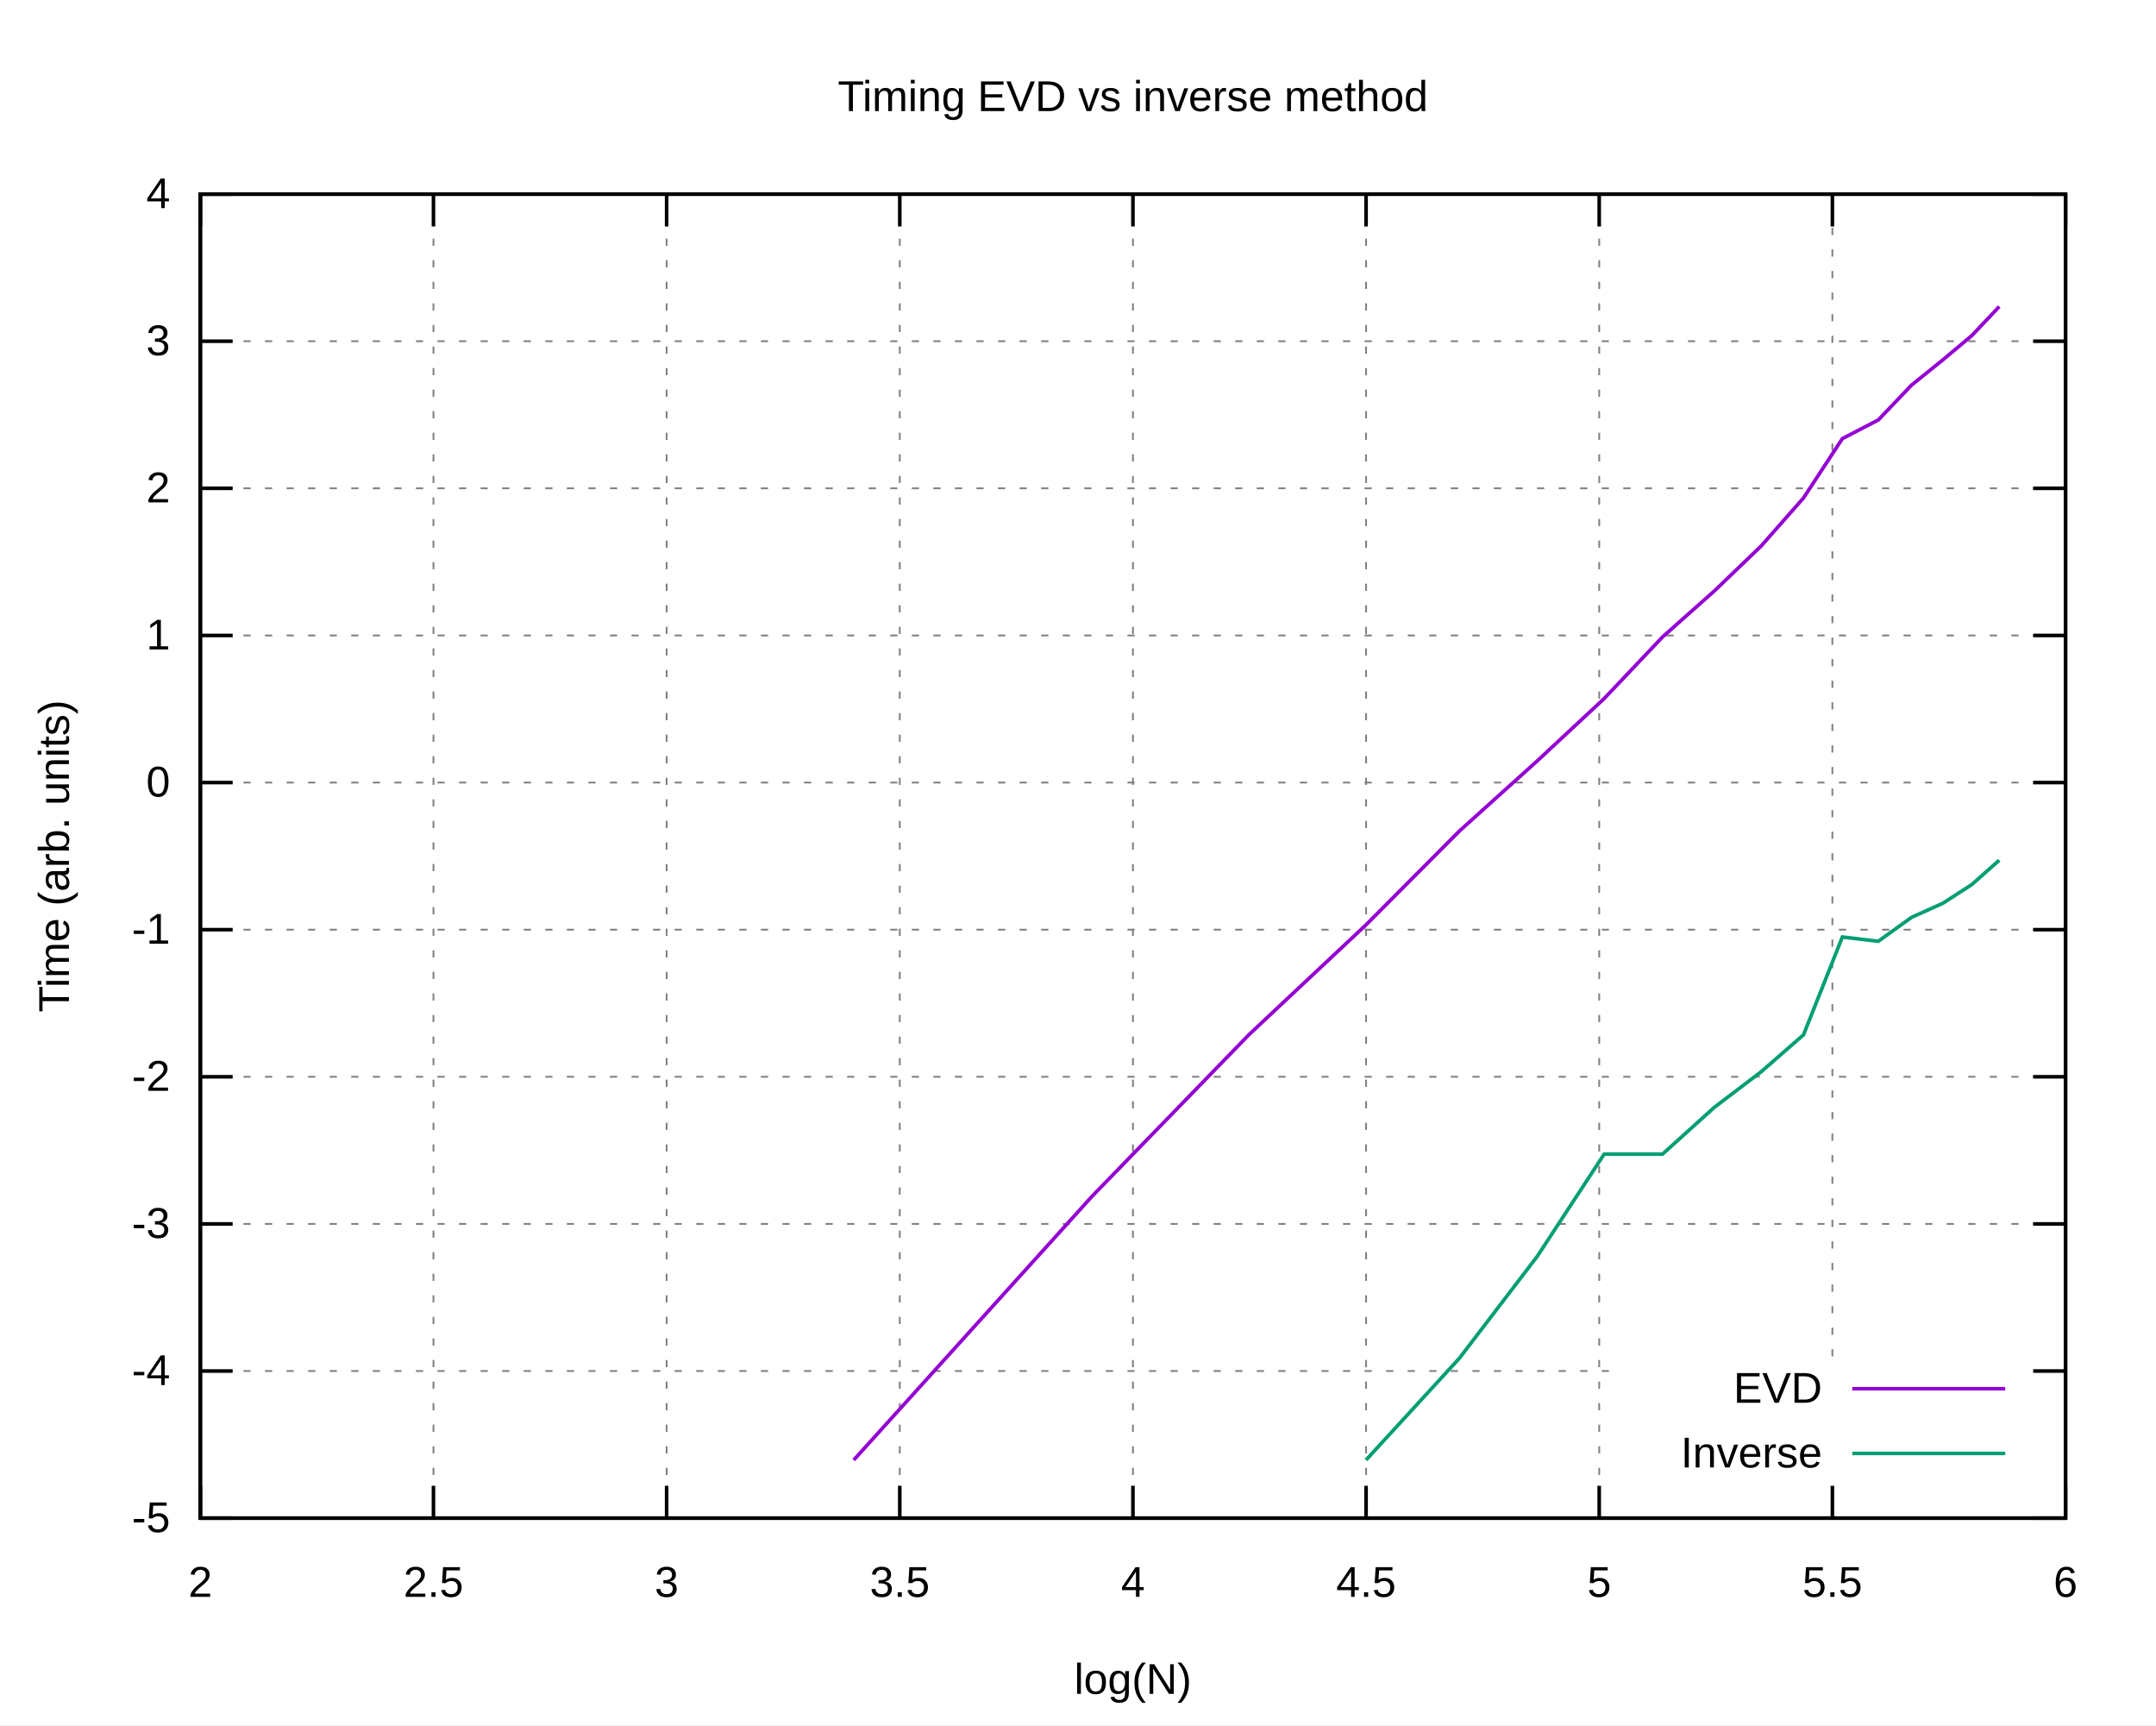
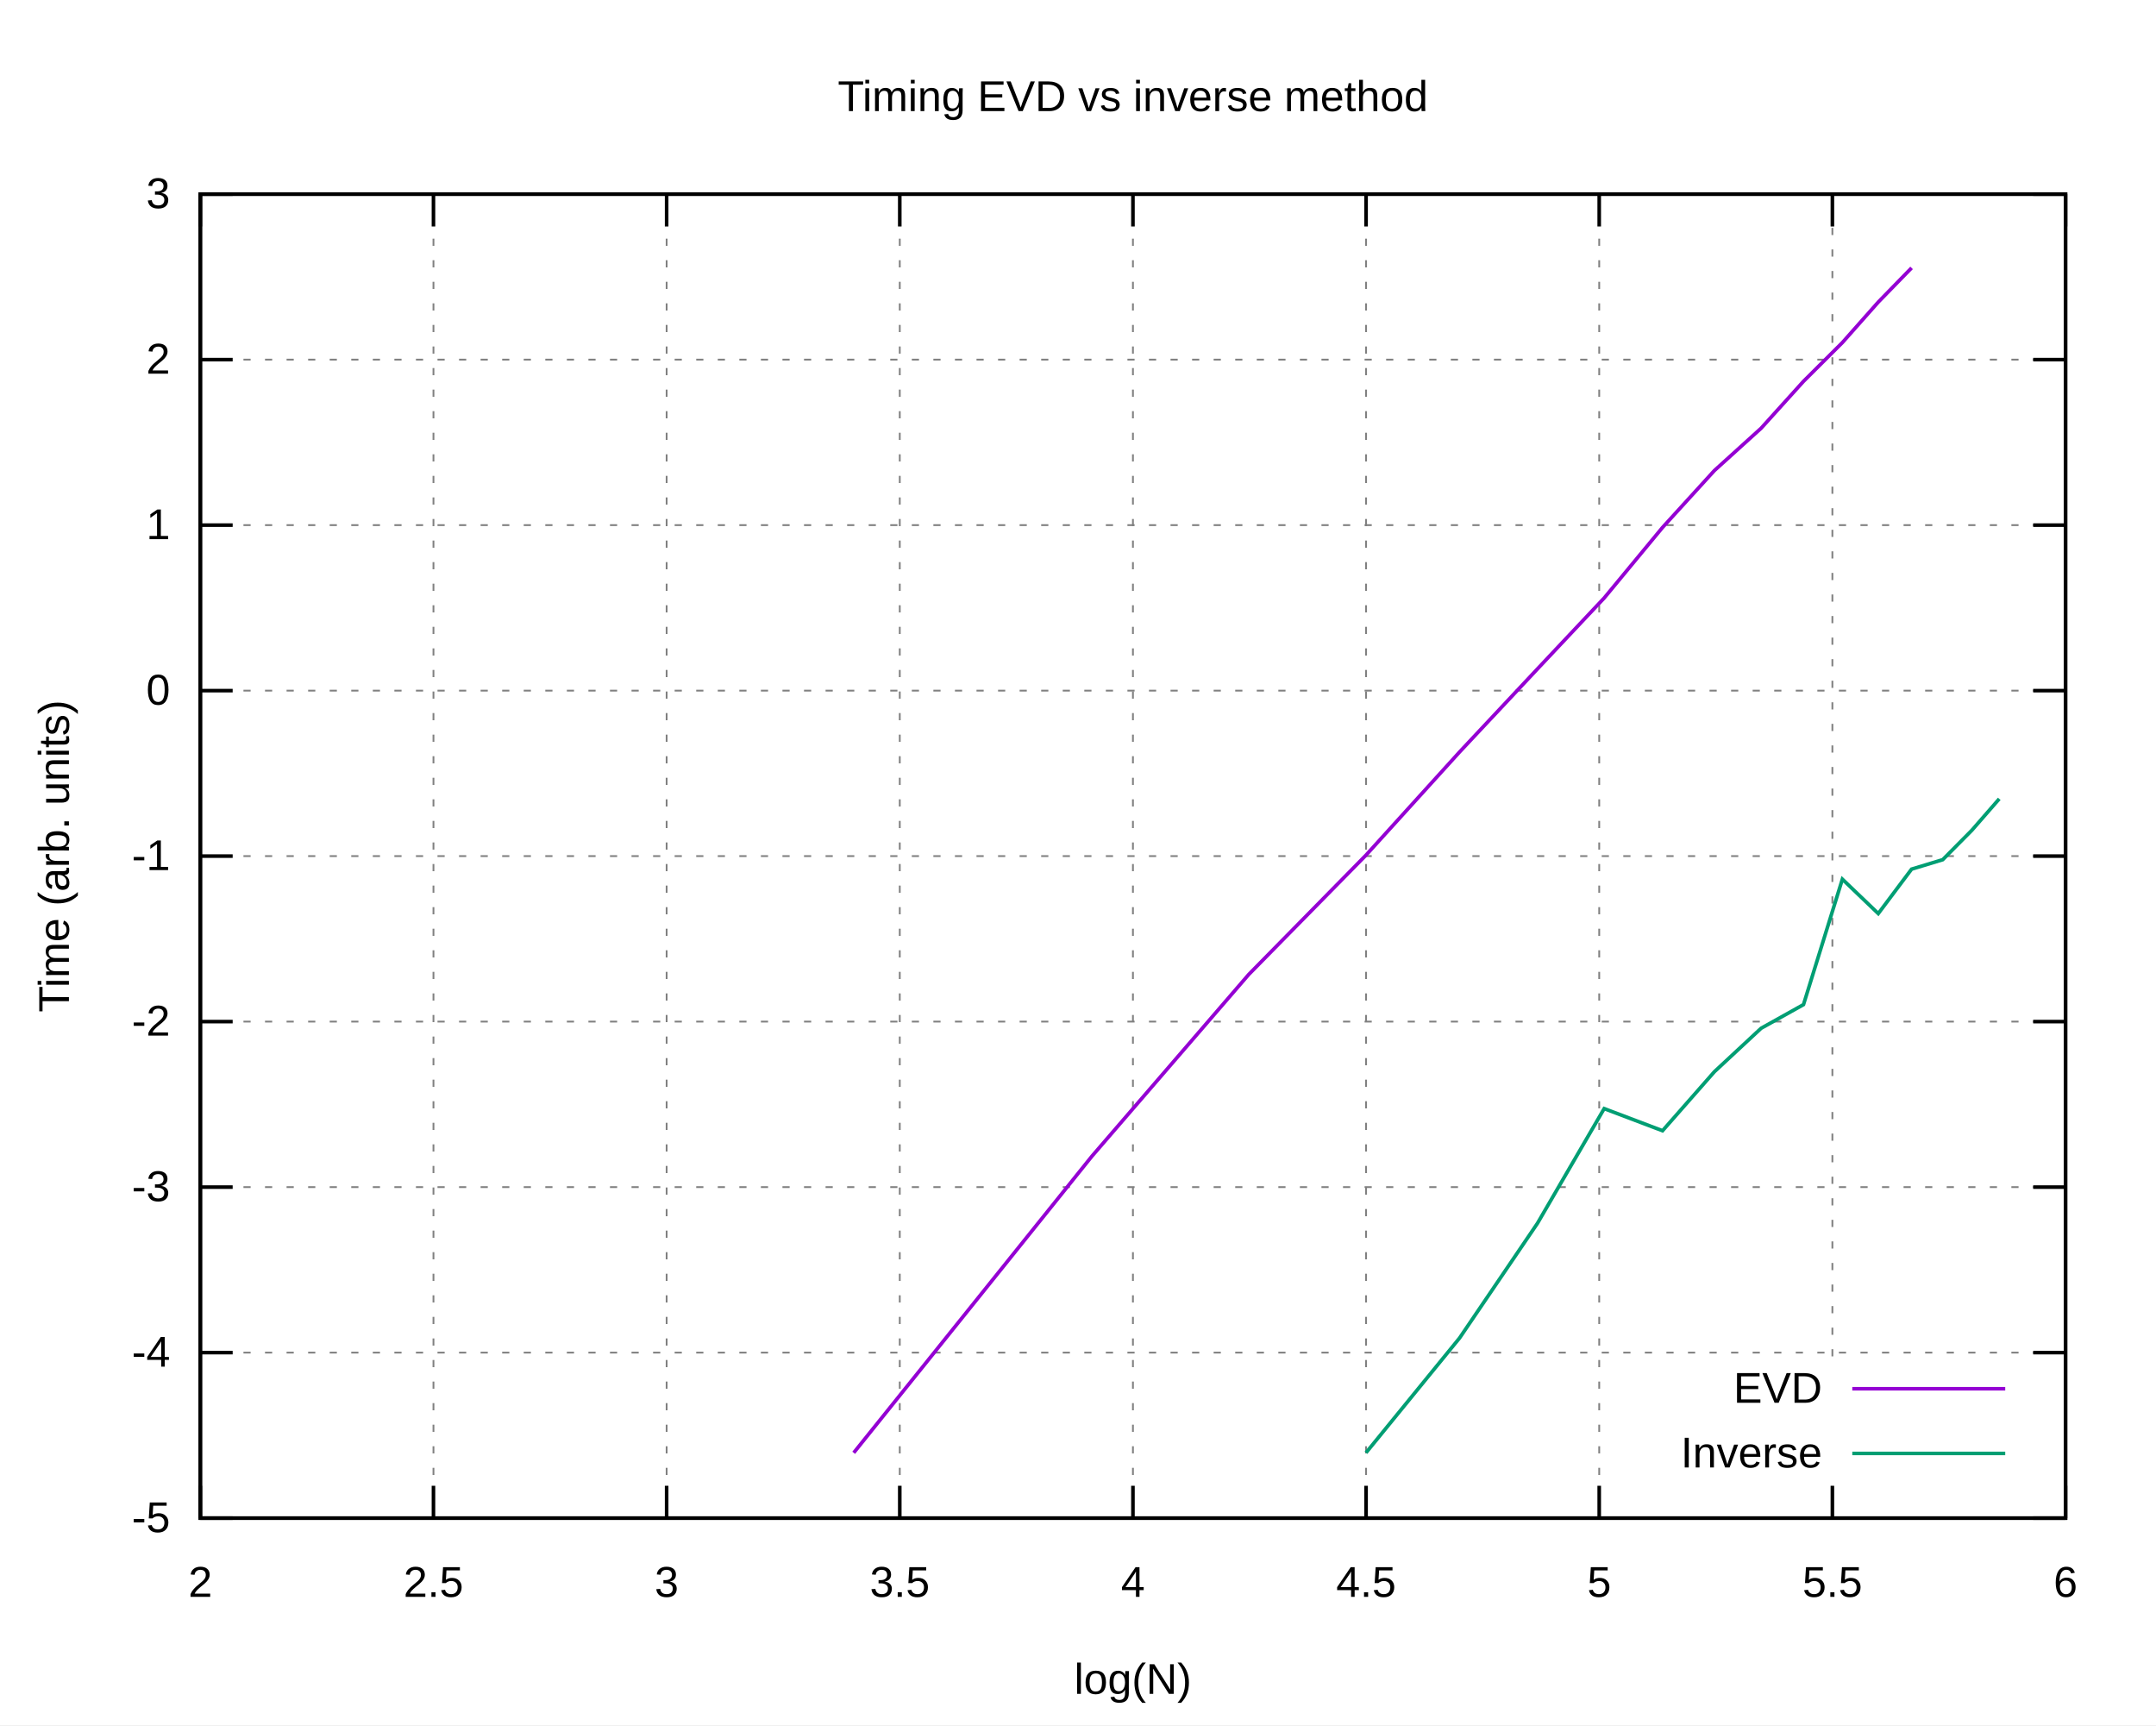
<svg xmlns="http://www.w3.org/2000/svg" xmlns:xlink="http://www.w3.org/1999/xlink" width="600" height="480" viewBox="0 0 600 480">
  <g id="gnuplot_canvas">
    <rect x="0" y="0" width="600" height="480" fill="#ffffff" />
    <defs>
      <circle id="gpDot" r="0.5" stroke-width="0.5" stroke="currentColor" />
      <path id="gpPt0" stroke-width="0.222" stroke="currentColor" d="M-1,0 h2 M0,-1 v2" />
      <path id="gpPt1" stroke-width="0.222" stroke="currentColor" d="M-1,-1 L1,1 M1,-1 L-1,1" />
      <path id="gpPt2" stroke-width="0.222" stroke="currentColor" d="M-1,0 L1,0 M0,-1 L0,1 M-1,-1 L1,1 M-1,1 L1,-1" />
      <rect id="gpPt3" stroke-width="0.222" stroke="currentColor" x="-1" y="-1" width="2" height="2" />
      <rect id="gpPt4" stroke-width="0.222" stroke="currentColor" fill="currentColor" x="-1" y="-1" width="2" height="2" />
      <circle id="gpPt5" stroke-width="0.222" stroke="currentColor" cx="0" cy="0" r="1" />
      <use xlink:href="#gpPt5" id="gpPt6" fill="currentColor" stroke="none" />
      <path id="gpPt7" stroke-width="0.222" stroke="currentColor" d="M0,-1.33 L-1.33,0.67 L1.33,0.67 z" />
      <use xlink:href="#gpPt7" id="gpPt8" fill="currentColor" stroke="none" />
      <use xlink:href="#gpPt7" id="gpPt9" stroke="currentColor" transform="rotate(180)" />
      <use xlink:href="#gpPt9" id="gpPt10" fill="currentColor" stroke="none" />
      <use xlink:href="#gpPt3" id="gpPt11" stroke="currentColor" transform="rotate(45)" />
      <use xlink:href="#gpPt11" id="gpPt12" fill="currentColor" stroke="none" />
      <path id="gpPt13" stroke-width="0.222" stroke="currentColor" d="M0,1.330 L1.265,0.411 L0.782,-1.067 L-0.782,-1.076 L-1.265,0.411 z" />
      <use xlink:href="#gpPt13" id="gpPt14" fill="currentColor" stroke="none" />
      <filter id="textbox" filterUnits="objectBoundingBox" x="0" y="0" height="1" width="1">
        <feFlood flood-color="#FFFFFF" flood-opacity="1" result="bgnd" />
        <feComposite in="SourceGraphic" in2="bgnd" operator="atop" />
      </filter>
      <filter id="greybox" filterUnits="objectBoundingBox" x="0" y="0" height="1" width="1">
        <feFlood flood-color="lightgrey" flood-opacity="1" result="grey" />
        <feComposite in="SourceGraphic" in2="grey" operator="atop" />
      </filter>
    </defs>
    <g fill="none" color="#FFFFFF" stroke="currentColor" stroke-width="1.00" stroke-linecap="butt" stroke-linejoin="miter">
</g>
    <g fill="none" color="black" stroke="currentColor" stroke-width="1.00" stroke-linecap="butt" stroke-linejoin="miter">
</g>
    <g fill="none" color="black" stroke="black" stroke-width="0.50" stroke-linecap="butt" stroke-linejoin="miter">
</g>
    <g fill="none" color="gray" stroke="currentColor" stroke-width="0.50" stroke-linecap="butt" stroke-linejoin="miter">
      <path stroke="gray" stroke-dasharray="2,4" class="gridline" d="M55.75,422.40 L574.82,422.40  " />
    </g>
    <g fill="none" color="gray" stroke="gray" stroke-width="1.00" stroke-linecap="butt" stroke-linejoin="miter">
</g>
    <g fill="none" color="black" stroke="currentColor" stroke-width="1.00" stroke-linecap="butt" stroke-linejoin="miter">
      <path stroke="black" d="M55.75,422.40 L64.75,422.40 M574.82,422.40 L565.82,422.40  " />
      <g transform="translate(47.36,426.30)" stroke="none" fill="black" font-family="Arial" font-size="12.00" text-anchor="end">
        <text>
          <tspan font-family="Arial">-5</tspan>
        </text>
      </g>
    </g>
    <g fill="none" color="black" stroke="currentColor" stroke-width="1.00" stroke-linecap="butt" stroke-linejoin="miter">
</g>
    <g fill="none" color="black" stroke="black" stroke-width="0.50" stroke-linecap="butt" stroke-linejoin="miter">
</g>
    <g fill="none" color="gray" stroke="currentColor" stroke-width="0.50" stroke-linecap="butt" stroke-linejoin="miter">
-       <path stroke="gray" stroke-dasharray="2,4" class="gridline" d="M55.75,381.47 L448.36,381.47 M566.43,381.47 L574.82,381.47  " />
-     </g>
-     <g fill="none" color="gray" stroke="gray" stroke-width="1.00" stroke-linecap="butt" stroke-linejoin="miter">
- </g>
-     <g fill="none" color="black" stroke="currentColor" stroke-width="1.00" stroke-linecap="butt" stroke-linejoin="miter">
-       <path stroke="black" d="M55.75,381.47 L64.75,381.47 M574.82,381.47 L565.82,381.47  " />
-       <g transform="translate(47.36,385.37)" stroke="none" fill="black" font-family="Arial" font-size="12.00" text-anchor="end">
+       <path stroke="gray" stroke-dasharray="2,4" class="gridline" d="M55.75,376.35 L574.82,376.35  " />
+     </g>
+     <g fill="none" color="gray" stroke="gray" stroke-width="1.00" stroke-linecap="butt" stroke-linejoin="miter">
+ </g>
+     <g fill="none" color="black" stroke="currentColor" stroke-width="1.00" stroke-linecap="butt" stroke-linejoin="miter">
+       <path stroke="black" d="M55.75,376.35 L64.75,376.35 M574.82,376.35 L565.82,376.35  " />
+       <g transform="translate(47.36,380.25)" stroke="none" fill="black" font-family="Arial" font-size="12.00" text-anchor="end">
        <text>
          <tspan font-family="Arial">-4</tspan>
        </text>
      </g>
    </g>
    <g fill="none" color="black" stroke="currentColor" stroke-width="1.00" stroke-linecap="butt" stroke-linejoin="miter">
</g>
    <g fill="none" color="black" stroke="black" stroke-width="0.50" stroke-linecap="butt" stroke-linejoin="miter">
</g>
    <g fill="none" color="gray" stroke="currentColor" stroke-width="0.50" stroke-linecap="butt" stroke-linejoin="miter">
-       <path stroke="gray" stroke-dasharray="2,4" class="gridline" d="M55.75,340.54 L574.82,340.54  " />
-     </g>
-     <g fill="none" color="gray" stroke="gray" stroke-width="1.00" stroke-linecap="butt" stroke-linejoin="miter">
- </g>
-     <g fill="none" color="black" stroke="currentColor" stroke-width="1.00" stroke-linecap="butt" stroke-linejoin="miter">
-       <path stroke="black" d="M55.75,340.54 L64.75,340.54 M574.82,340.54 L565.82,340.54  " />
-       <g transform="translate(47.36,344.44)" stroke="none" fill="black" font-family="Arial" font-size="12.00" text-anchor="end">
+       <path stroke="gray" stroke-dasharray="2,4" class="gridline" d="M55.75,330.30 L574.82,330.30  " />
+     </g>
+     <g fill="none" color="gray" stroke="gray" stroke-width="1.00" stroke-linecap="butt" stroke-linejoin="miter">
+ </g>
+     <g fill="none" color="black" stroke="currentColor" stroke-width="1.00" stroke-linecap="butt" stroke-linejoin="miter">
+       <path stroke="black" d="M55.75,330.30 L64.75,330.30 M574.82,330.30 L565.82,330.30  " />
+       <g transform="translate(47.36,334.20)" stroke="none" fill="black" font-family="Arial" font-size="12.00" text-anchor="end">
        <text>
          <tspan font-family="Arial">-3</tspan>
        </text>
      </g>
    </g>
    <g fill="none" color="black" stroke="currentColor" stroke-width="1.00" stroke-linecap="butt" stroke-linejoin="miter">
</g>
    <g fill="none" color="black" stroke="black" stroke-width="0.50" stroke-linecap="butt" stroke-linejoin="miter">
</g>
    <g fill="none" color="gray" stroke="currentColor" stroke-width="0.50" stroke-linecap="butt" stroke-linejoin="miter">
-       <path stroke="gray" stroke-dasharray="2,4" class="gridline" d="M55.75,299.60 L574.82,299.60  " />
-     </g>
-     <g fill="none" color="gray" stroke="gray" stroke-width="1.00" stroke-linecap="butt" stroke-linejoin="miter">
- </g>
-     <g fill="none" color="black" stroke="currentColor" stroke-width="1.00" stroke-linecap="butt" stroke-linejoin="miter">
-       <path stroke="black" d="M55.75,299.60 L64.75,299.60 M574.82,299.60 L565.82,299.60  " />
-       <g transform="translate(47.36,303.50)" stroke="none" fill="black" font-family="Arial" font-size="12.00" text-anchor="end">
+       <path stroke="gray" stroke-dasharray="2,4" class="gridline" d="M55.75,284.25 L574.82,284.25  " />
+     </g>
+     <g fill="none" color="gray" stroke="gray" stroke-width="1.00" stroke-linecap="butt" stroke-linejoin="miter">
+ </g>
+     <g fill="none" color="black" stroke="currentColor" stroke-width="1.00" stroke-linecap="butt" stroke-linejoin="miter">
+       <path stroke="black" d="M55.75,284.25 L64.75,284.25 M574.82,284.25 L565.82,284.25  " />
+       <g transform="translate(47.36,288.15)" stroke="none" fill="black" font-family="Arial" font-size="12.00" text-anchor="end">
        <text>
          <tspan font-family="Arial">-2</tspan>
        </text>
      </g>
    </g>
    <g fill="none" color="black" stroke="currentColor" stroke-width="1.00" stroke-linecap="butt" stroke-linejoin="miter">
</g>
    <g fill="none" color="black" stroke="black" stroke-width="0.50" stroke-linecap="butt" stroke-linejoin="miter">
</g>
    <g fill="none" color="gray" stroke="currentColor" stroke-width="0.50" stroke-linecap="butt" stroke-linejoin="miter">
-       <path stroke="gray" stroke-dasharray="2,4" class="gridline" d="M55.75,258.67 L574.82,258.67  " />
-     </g>
-     <g fill="none" color="gray" stroke="gray" stroke-width="1.00" stroke-linecap="butt" stroke-linejoin="miter">
- </g>
-     <g fill="none" color="black" stroke="currentColor" stroke-width="1.00" stroke-linecap="butt" stroke-linejoin="miter">
-       <path stroke="black" d="M55.75,258.67 L64.75,258.67 M574.82,258.67 L565.82,258.67  " />
-       <g transform="translate(47.36,262.57)" stroke="none" fill="black" font-family="Arial" font-size="12.00" text-anchor="end">
+       <path stroke="gray" stroke-dasharray="2,4" class="gridline" d="M55.75,238.20 L574.82,238.20  " />
+     </g>
+     <g fill="none" color="gray" stroke="gray" stroke-width="1.00" stroke-linecap="butt" stroke-linejoin="miter">
+ </g>
+     <g fill="none" color="black" stroke="currentColor" stroke-width="1.00" stroke-linecap="butt" stroke-linejoin="miter">
+       <path stroke="black" d="M55.75,238.20 L64.75,238.20 M574.82,238.20 L565.82,238.20  " />
+       <g transform="translate(47.36,242.10)" stroke="none" fill="black" font-family="Arial" font-size="12.00" text-anchor="end">
        <text>
          <tspan font-family="Arial">-1</tspan>
        </text>
      </g>
    </g>
    <g fill="none" color="black" stroke="currentColor" stroke-width="1.00" stroke-linecap="butt" stroke-linejoin="miter">
</g>
    <g fill="none" color="black" stroke="black" stroke-width="0.50" stroke-linecap="butt" stroke-linejoin="miter">
</g>
    <g fill="none" color="gray" stroke="currentColor" stroke-width="0.50" stroke-linecap="butt" stroke-linejoin="miter">
-       <path stroke="gray" stroke-dasharray="2,4" class="gridline" d="M55.75,217.74 L574.82,217.74  " />
-     </g>
-     <g fill="none" color="gray" stroke="gray" stroke-width="1.00" stroke-linecap="butt" stroke-linejoin="miter">
- </g>
-     <g fill="none" color="black" stroke="currentColor" stroke-width="1.00" stroke-linecap="butt" stroke-linejoin="miter">
-       <path stroke="black" d="M55.75,217.74 L64.75,217.74 M574.82,217.74 L565.82,217.74  " />
-       <g transform="translate(47.36,221.64)" stroke="none" fill="black" font-family="Arial" font-size="12.00" text-anchor="end">
+       <path stroke="gray" stroke-dasharray="2,4" class="gridline" d="M55.75,192.16 L574.82,192.16  " />
+     </g>
+     <g fill="none" color="gray" stroke="gray" stroke-width="1.00" stroke-linecap="butt" stroke-linejoin="miter">
+ </g>
+     <g fill="none" color="black" stroke="currentColor" stroke-width="1.00" stroke-linecap="butt" stroke-linejoin="miter">
+       <path stroke="black" d="M55.75,192.16 L64.75,192.16 M574.82,192.16 L565.82,192.16  " />
+       <g transform="translate(47.36,196.06)" stroke="none" fill="black" font-family="Arial" font-size="12.00" text-anchor="end">
        <text>
          <tspan font-family="Arial"> 0</tspan>
        </text>
      </g>
    </g>
    <g fill="none" color="black" stroke="currentColor" stroke-width="1.00" stroke-linecap="butt" stroke-linejoin="miter">
</g>
    <g fill="none" color="black" stroke="black" stroke-width="0.50" stroke-linecap="butt" stroke-linejoin="miter">
</g>
    <g fill="none" color="gray" stroke="currentColor" stroke-width="0.50" stroke-linecap="butt" stroke-linejoin="miter">
-       <path stroke="gray" stroke-dasharray="2,4" class="gridline" d="M55.75,176.81 L574.82,176.81  " />
-     </g>
-     <g fill="none" color="gray" stroke="gray" stroke-width="1.00" stroke-linecap="butt" stroke-linejoin="miter">
- </g>
-     <g fill="none" color="black" stroke="currentColor" stroke-width="1.00" stroke-linecap="butt" stroke-linejoin="miter">
-       <path stroke="black" d="M55.75,176.81 L64.75,176.81 M574.82,176.81 L565.82,176.81  " />
-       <g transform="translate(47.36,180.71)" stroke="none" fill="black" font-family="Arial" font-size="12.00" text-anchor="end">
+       <path stroke="gray" stroke-dasharray="2,4" class="gridline" d="M55.75,146.11 L574.82,146.11  " />
+     </g>
+     <g fill="none" color="gray" stroke="gray" stroke-width="1.00" stroke-linecap="butt" stroke-linejoin="miter">
+ </g>
+     <g fill="none" color="black" stroke="currentColor" stroke-width="1.00" stroke-linecap="butt" stroke-linejoin="miter">
+       <path stroke="black" d="M55.75,146.11 L64.75,146.11 M574.82,146.11 L565.82,146.11  " />
+       <g transform="translate(47.36,150.01)" stroke="none" fill="black" font-family="Arial" font-size="12.00" text-anchor="end">
        <text>
          <tspan font-family="Arial"> 1</tspan>
        </text>
      </g>
    </g>
    <g fill="none" color="black" stroke="currentColor" stroke-width="1.00" stroke-linecap="butt" stroke-linejoin="miter">
</g>
    <g fill="none" color="black" stroke="black" stroke-width="0.50" stroke-linecap="butt" stroke-linejoin="miter">
</g>
    <g fill="none" color="gray" stroke="currentColor" stroke-width="0.50" stroke-linecap="butt" stroke-linejoin="miter">
-       <path stroke="gray" stroke-dasharray="2,4" class="gridline" d="M55.75,135.87 L574.82,135.87  " />
-     </g>
-     <g fill="none" color="gray" stroke="gray" stroke-width="1.00" stroke-linecap="butt" stroke-linejoin="miter">
- </g>
-     <g fill="none" color="black" stroke="currentColor" stroke-width="1.00" stroke-linecap="butt" stroke-linejoin="miter">
-       <path stroke="black" d="M55.75,135.87 L64.75,135.87 M574.82,135.87 L565.82,135.87  " />
-       <g transform="translate(47.36,139.77)" stroke="none" fill="black" font-family="Arial" font-size="12.00" text-anchor="end">
+       <path stroke="gray" stroke-dasharray="2,4" class="gridline" d="M55.75,100.06 L574.82,100.06  " />
+     </g>
+     <g fill="none" color="gray" stroke="gray" stroke-width="1.00" stroke-linecap="butt" stroke-linejoin="miter">
+ </g>
+     <g fill="none" color="black" stroke="currentColor" stroke-width="1.00" stroke-linecap="butt" stroke-linejoin="miter">
+       <path stroke="black" d="M55.75,100.06 L64.75,100.06 M574.82,100.06 L565.82,100.06  " />
+       <g transform="translate(47.36,103.96)" stroke="none" fill="black" font-family="Arial" font-size="12.00" text-anchor="end">
        <text>
          <tspan font-family="Arial"> 2</tspan>
-         </text>
-       </g>
-     </g>
-     <g fill="none" color="black" stroke="currentColor" stroke-width="1.00" stroke-linecap="butt" stroke-linejoin="miter">
- </g>
-     <g fill="none" color="black" stroke="black" stroke-width="0.50" stroke-linecap="butt" stroke-linejoin="miter">
- </g>
-     <g fill="none" color="gray" stroke="currentColor" stroke-width="0.50" stroke-linecap="butt" stroke-linejoin="miter">
-       <path stroke="gray" stroke-dasharray="2,4" class="gridline" d="M55.75,94.94 L574.82,94.94  " />
-     </g>
-     <g fill="none" color="gray" stroke="gray" stroke-width="1.00" stroke-linecap="butt" stroke-linejoin="miter">
- </g>
-     <g fill="none" color="black" stroke="currentColor" stroke-width="1.00" stroke-linecap="butt" stroke-linejoin="miter">
-       <path stroke="black" d="M55.75,94.94 L64.75,94.94 M574.82,94.94 L565.82,94.94  " />
-       <g transform="translate(47.36,98.84)" stroke="none" fill="black" font-family="Arial" font-size="12.00" text-anchor="end">
-         <text>
-           <tspan font-family="Arial"> 3</tspan>
        </text>
      </g>
    </g>
    <g fill="none" color="black" stroke="currentColor" stroke-width="1.00" stroke-linecap="butt" stroke-linejoin="miter">
</g>
    <g fill="none" color="black" stroke="black" stroke-width="0.50" stroke-linecap="butt" stroke-linejoin="miter">
</g>
    <g fill="none" color="gray" stroke="currentColor" stroke-width="0.50" stroke-linecap="butt" stroke-linejoin="miter">
      <path stroke="gray" stroke-dasharray="2,4" class="gridline" d="M55.75,54.01 L574.82,54.01  " />
    </g>
    <g fill="none" color="gray" stroke="gray" stroke-width="1.00" stroke-linecap="butt" stroke-linejoin="miter">
</g>
    <g fill="none" color="black" stroke="currentColor" stroke-width="1.00" stroke-linecap="butt" stroke-linejoin="miter">
      <path stroke="black" d="M55.75,54.01 L64.75,54.01 M574.82,54.01 L565.82,54.01  " />
      <g transform="translate(47.36,57.91)" stroke="none" fill="black" font-family="Arial" font-size="12.00" text-anchor="end">
        <text>
-           <tspan font-family="Arial"> 4</tspan>
+           <tspan font-family="Arial"> 3</tspan>
        </text>
      </g>
    </g>
    <g fill="none" color="black" stroke="currentColor" stroke-width="1.00" stroke-linecap="butt" stroke-linejoin="miter">
</g>
    <g fill="none" color="black" stroke="black" stroke-width="0.50" stroke-linecap="butt" stroke-linejoin="miter">
</g>
    <g fill="none" color="gray" stroke="currentColor" stroke-width="0.50" stroke-linecap="butt" stroke-linejoin="miter">
      <path stroke="gray" stroke-dasharray="2,4" class="gridline" d="M55.75,422.40 L55.75,54.01  " />
    </g>
    <g fill="none" color="gray" stroke="gray" stroke-width="1.00" stroke-linecap="butt" stroke-linejoin="miter">
</g>
    <g fill="none" color="black" stroke="currentColor" stroke-width="1.00" stroke-linecap="butt" stroke-linejoin="miter">
      <path stroke="black" d="M55.75,422.40 L55.75,413.40 M55.75,54.01 L55.75,63.01  " />
      <g transform="translate(55.75,444.30)" stroke="none" fill="black" font-family="Arial" font-size="12.00" text-anchor="middle">
        <text>
          <tspan font-family="Arial"> 2</tspan>
        </text>
      </g>
    </g>
    <g fill="none" color="black" stroke="currentColor" stroke-width="1.00" stroke-linecap="butt" stroke-linejoin="miter">
</g>
    <g fill="none" color="black" stroke="black" stroke-width="0.50" stroke-linecap="butt" stroke-linejoin="miter">
</g>
    <g fill="none" color="gray" stroke="currentColor" stroke-width="0.50" stroke-linecap="butt" stroke-linejoin="miter">
      <path stroke="gray" stroke-dasharray="2,4" class="gridline" d="M120.63,422.40 L120.63,54.01  " />
    </g>
    <g fill="none" color="gray" stroke="gray" stroke-width="1.00" stroke-linecap="butt" stroke-linejoin="miter">
</g>
    <g fill="none" color="black" stroke="currentColor" stroke-width="1.00" stroke-linecap="butt" stroke-linejoin="miter">
      <path stroke="black" d="M120.63,422.40 L120.63,413.40 M120.63,54.01 L120.63,63.01  " />
      <g transform="translate(120.63,444.30)" stroke="none" fill="black" font-family="Arial" font-size="12.00" text-anchor="middle">
        <text>
          <tspan font-family="Arial"> 2.5</tspan>
        </text>
      </g>
    </g>
    <g fill="none" color="black" stroke="currentColor" stroke-width="1.00" stroke-linecap="butt" stroke-linejoin="miter">
</g>
    <g fill="none" color="black" stroke="black" stroke-width="0.50" stroke-linecap="butt" stroke-linejoin="miter">
</g>
    <g fill="none" color="gray" stroke="currentColor" stroke-width="0.50" stroke-linecap="butt" stroke-linejoin="miter">
      <path stroke="gray" stroke-dasharray="2,4" class="gridline" d="M185.52,422.40 L185.52,54.01  " />
    </g>
    <g fill="none" color="gray" stroke="gray" stroke-width="1.00" stroke-linecap="butt" stroke-linejoin="miter">
</g>
    <g fill="none" color="black" stroke="currentColor" stroke-width="1.00" stroke-linecap="butt" stroke-linejoin="miter">
      <path stroke="black" d="M185.52,422.40 L185.52,413.40 M185.52,54.01 L185.52,63.01  " />
      <g transform="translate(185.52,444.30)" stroke="none" fill="black" font-family="Arial" font-size="12.00" text-anchor="middle">
        <text>
          <tspan font-family="Arial"> 3</tspan>
        </text>
      </g>
    </g>
    <g fill="none" color="black" stroke="currentColor" stroke-width="1.00" stroke-linecap="butt" stroke-linejoin="miter">
</g>
    <g fill="none" color="black" stroke="black" stroke-width="0.50" stroke-linecap="butt" stroke-linejoin="miter">
</g>
    <g fill="none" color="gray" stroke="currentColor" stroke-width="0.50" stroke-linecap="butt" stroke-linejoin="miter">
      <path stroke="gray" stroke-dasharray="2,4" class="gridline" d="M250.40,422.40 L250.40,54.01  " />
    </g>
    <g fill="none" color="gray" stroke="gray" stroke-width="1.00" stroke-linecap="butt" stroke-linejoin="miter">
</g>
    <g fill="none" color="black" stroke="currentColor" stroke-width="1.00" stroke-linecap="butt" stroke-linejoin="miter">
      <path stroke="black" d="M250.40,422.40 L250.40,413.40 M250.40,54.01 L250.40,63.01  " />
      <g transform="translate(250.40,444.30)" stroke="none" fill="black" font-family="Arial" font-size="12.00" text-anchor="middle">
        <text>
          <tspan font-family="Arial"> 3.5</tspan>
        </text>
      </g>
    </g>
    <g fill="none" color="black" stroke="currentColor" stroke-width="1.00" stroke-linecap="butt" stroke-linejoin="miter">
</g>
    <g fill="none" color="black" stroke="black" stroke-width="0.50" stroke-linecap="butt" stroke-linejoin="miter">
</g>
    <g fill="none" color="gray" stroke="currentColor" stroke-width="0.50" stroke-linecap="butt" stroke-linejoin="miter">
      <path stroke="gray" stroke-dasharray="2,4" class="gridline" d="M315.29,422.40 L315.29,54.01  " />
    </g>
    <g fill="none" color="gray" stroke="gray" stroke-width="1.00" stroke-linecap="butt" stroke-linejoin="miter">
</g>
    <g fill="none" color="black" stroke="currentColor" stroke-width="1.00" stroke-linecap="butt" stroke-linejoin="miter">
      <path stroke="black" d="M315.29,422.40 L315.29,413.40 M315.29,54.01 L315.29,63.01  " />
      <g transform="translate(315.29,444.30)" stroke="none" fill="black" font-family="Arial" font-size="12.00" text-anchor="middle">
        <text>
          <tspan font-family="Arial"> 4</tspan>
        </text>
      </g>
    </g>
    <g fill="none" color="black" stroke="currentColor" stroke-width="1.00" stroke-linecap="butt" stroke-linejoin="miter">
</g>
    <g fill="none" color="black" stroke="black" stroke-width="0.50" stroke-linecap="butt" stroke-linejoin="miter">
</g>
    <g fill="none" color="gray" stroke="currentColor" stroke-width="0.50" stroke-linecap="butt" stroke-linejoin="miter">
      <path stroke="gray" stroke-dasharray="2,4" class="gridline" d="M380.17,422.40 L380.17,54.01  " />
    </g>
    <g fill="none" color="gray" stroke="gray" stroke-width="1.00" stroke-linecap="butt" stroke-linejoin="miter">
</g>
    <g fill="none" color="black" stroke="currentColor" stroke-width="1.00" stroke-linecap="butt" stroke-linejoin="miter">
      <path stroke="black" d="M380.17,422.40 L380.17,413.40 M380.17,54.01 L380.17,63.01  " />
      <g transform="translate(380.17,444.30)" stroke="none" fill="black" font-family="Arial" font-size="12.00" text-anchor="middle">
        <text>
          <tspan font-family="Arial"> 4.5</tspan>
        </text>
      </g>
    </g>
    <g fill="none" color="black" stroke="currentColor" stroke-width="1.00" stroke-linecap="butt" stroke-linejoin="miter">
</g>
    <g fill="none" color="black" stroke="black" stroke-width="0.50" stroke-linecap="butt" stroke-linejoin="miter">
</g>
    <g fill="none" color="gray" stroke="currentColor" stroke-width="0.50" stroke-linecap="butt" stroke-linejoin="miter">
      <path stroke="gray" stroke-dasharray="2,4" class="gridline" d="M445.05,422.40 L445.05,54.01  " />
    </g>
    <g fill="none" color="gray" stroke="gray" stroke-width="1.00" stroke-linecap="butt" stroke-linejoin="miter">
</g>
    <g fill="none" color="black" stroke="currentColor" stroke-width="1.00" stroke-linecap="butt" stroke-linejoin="miter">
      <path stroke="black" d="M445.05,422.40 L445.05,413.40 M445.05,54.01 L445.05,63.01  " />
      <g transform="translate(445.05,444.30)" stroke="none" fill="black" font-family="Arial" font-size="12.00" text-anchor="middle">
        <text>
          <tspan font-family="Arial"> 5</tspan>
        </text>
      </g>
    </g>
    <g fill="none" color="black" stroke="currentColor" stroke-width="1.00" stroke-linecap="butt" stroke-linejoin="miter">
</g>
    <g fill="none" color="black" stroke="black" stroke-width="0.50" stroke-linecap="butt" stroke-linejoin="miter">
</g>
    <g fill="none" color="gray" stroke="currentColor" stroke-width="0.50" stroke-linecap="butt" stroke-linejoin="miter">
      <path stroke="gray" stroke-dasharray="2,4" class="gridline" d="M509.94,422.40 L509.94,413.40 M509.94,377.40 L509.94,54.01  " />
    </g>
    <g fill="none" color="gray" stroke="gray" stroke-width="1.00" stroke-linecap="butt" stroke-linejoin="miter">
</g>
    <g fill="none" color="black" stroke="currentColor" stroke-width="1.00" stroke-linecap="butt" stroke-linejoin="miter">
      <path stroke="black" d="M509.94,422.40 L509.94,413.40 M509.94,54.01 L509.94,63.01  " />
      <g transform="translate(509.94,444.30)" stroke="none" fill="black" font-family="Arial" font-size="12.00" text-anchor="middle">
        <text>
          <tspan font-family="Arial"> 5.5</tspan>
        </text>
      </g>
    </g>
    <g fill="none" color="black" stroke="currentColor" stroke-width="1.00" stroke-linecap="butt" stroke-linejoin="miter">
</g>
    <g fill="none" color="black" stroke="black" stroke-width="0.50" stroke-linecap="butt" stroke-linejoin="miter">
</g>
    <g fill="none" color="gray" stroke="currentColor" stroke-width="0.50" stroke-linecap="butt" stroke-linejoin="miter">
      <path stroke="gray" stroke-dasharray="2,4" class="gridline" d="M574.82,422.40 L574.82,54.01  " />
    </g>
    <g fill="none" color="gray" stroke="gray" stroke-width="1.00" stroke-linecap="butt" stroke-linejoin="miter">
</g>
    <g fill="none" color="black" stroke="currentColor" stroke-width="1.00" stroke-linecap="butt" stroke-linejoin="miter">
      <path stroke="black" d="M574.82,422.40 L574.82,413.40 M574.82,54.01 L574.82,63.01  " />
      <g transform="translate(574.82,444.30)" stroke="none" fill="black" font-family="Arial" font-size="12.00" text-anchor="middle">
        <text>
          <tspan font-family="Arial"> 6</tspan>
        </text>
      </g>
    </g>
    <g fill="none" color="black" stroke="currentColor" stroke-width="1.00" stroke-linecap="butt" stroke-linejoin="miter">
</g>
    <g fill="none" color="black" stroke="currentColor" stroke-width="1.00" stroke-linecap="butt" stroke-linejoin="miter">
      <path stroke="black" d="M55.75,54.01 L55.75,422.40 L574.82,422.40 L574.82,54.01 L55.75,54.01 Z  " />
    </g>
    <g fill="none" color="black" stroke="currentColor" stroke-width="1.00" stroke-linecap="butt" stroke-linejoin="miter">
      <g transform="translate(19.18,238.21) rotate(270)" stroke="none" fill="black" font-family="Arial" font-size="12.00" text-anchor="middle">
        <text>
          <tspan font-family="Arial">Time (arb. units)</tspan>
        </text>
      </g>
    </g>
    <g fill="none" color="black" stroke="currentColor" stroke-width="1.00" stroke-linecap="butt" stroke-linejoin="miter">
      <g transform="translate(315.28,471.30)" stroke="none" fill="black" font-family="Arial" font-size="12.00" text-anchor="middle">
        <text>
          <tspan font-family="Arial">log(N)</tspan>
        </text>
      </g>
    </g>
    <g fill="none" color="black" stroke="currentColor" stroke-width="1.00" stroke-linecap="butt" stroke-linejoin="miter">
</g>
    <g id="gnuplot_plot_1">
      <g fill="none" color="black" stroke="currentColor" stroke-width="1.00" stroke-linecap="butt" stroke-linejoin="miter">
        <g transform="translate(507.09,390.30)" stroke="none" fill="black" font-family="Arial" font-size="12.00" text-anchor="end">
          <text>
            <tspan font-family="Arial">EVD</tspan>
          </text>
        </g>
      </g>
      <g fill="none" color="black" stroke="currentColor" stroke-width="1.00" stroke-linecap="butt" stroke-linejoin="miter">
-         <path stroke="rgb(148,   0, 211)" d="M515.48,386.40 L558.04,386.40 M237.58,406.24 L303.87,332.90 L347.53,287.93 L380.14,257.34 L406.18,231.19 L427.86,211.66   L446.43,194.37 L462.67,177.23 L477.11,164.41 L490.10,151.94 L501.90,138.56 L512.72,122.04 L522.71,116.85 L531.98,107.14   L540.64,100.16 L548.75,93.37 L556.38,85.30  " />
+         <path stroke="rgb(148,   0, 211)" d="M515.48,386.40 L558.04,386.40 M237.58,404.22 L303.87,321.71 L347.53,271.12 L380.14,237.94 L406.18,209.24 L427.86,186.12   L446.43,166.39 L462.67,146.76 L477.11,130.92 L490.10,119.16 L501.90,106.10 L512.72,95.32 L522.71,84.05 L531.98,74.54    " />
      </g>
    </g>
    <g id="gnuplot_plot_2">
      <g fill="none" color="black" stroke="currentColor" stroke-width="1.00" stroke-linecap="butt" stroke-linejoin="miter">
        <g transform="translate(507.09,408.30)" stroke="none" fill="black" font-family="Arial" font-size="12.00" text-anchor="end">
          <text>
            <tspan font-family="Arial">Inverse</tspan>
          </text>
        </g>
      </g>
      <g fill="none" color="black" stroke="currentColor" stroke-width="1.00" stroke-linecap="butt" stroke-linejoin="miter">
-         <path stroke="rgb(  0, 158, 115)" d="M515.48,404.40 L558.04,404.40 M380.14,406.24 L406.18,377.87 L427.86,349.49 L446.43,321.12 L462.67,321.12 L477.11,308.09   L490.10,298.22 L501.90,287.93 L512.72,260.71 L522.71,261.90 L531.98,255.24 L540.64,251.34 L548.75,246.11 L556.38,239.34    " />
+         <path stroke="rgb(  0, 158, 115)" d="M515.48,404.40 L558.04,404.40 M380.14,404.22 L406.18,372.30 L427.86,340.38 L446.43,308.46 L462.67,314.61 L477.11,298.19   L490.10,286.11 L501.90,279.52 L512.72,244.63 L522.71,254.19 L531.98,241.83 L540.64,239.20 L548.75,231.02 L556.38,222.27    " />
      </g>
    </g>
    <g fill="none" color="#FFFFFF" stroke="rgb(  0, 158, 115)" stroke-width="2.00" stroke-linecap="butt" stroke-linejoin="miter">
</g>
    <g fill="none" color="black" stroke="currentColor" stroke-width="2.00" stroke-linecap="butt" stroke-linejoin="miter">
</g>
    <g fill="none" color="black" stroke="black" stroke-width="1.00" stroke-linecap="butt" stroke-linejoin="miter">
</g>
    <g fill="none" color="black" stroke="currentColor" stroke-width="1.00" stroke-linecap="butt" stroke-linejoin="miter">
      <path stroke="black" d="M55.75,54.01 L55.75,422.40 L574.82,422.40 L574.82,54.01 L55.75,54.01 Z  " />
    </g>
    <g fill="none" color="black" stroke="currentColor" stroke-width="1.00" stroke-linecap="butt" stroke-linejoin="miter">
      <g transform="translate(315.28,30.91)" stroke="none" fill="black" font-family="Arial" font-size="12.00" text-anchor="middle">
        <text>
          <tspan font-family="Arial">Timing EVD vs inverse method</tspan>
        </text>
      </g>
    </g>
    <g fill="none" color="black" stroke="currentColor" stroke-width="1.00" stroke-linecap="butt" stroke-linejoin="miter">
</g>
  </g>
</svg>
